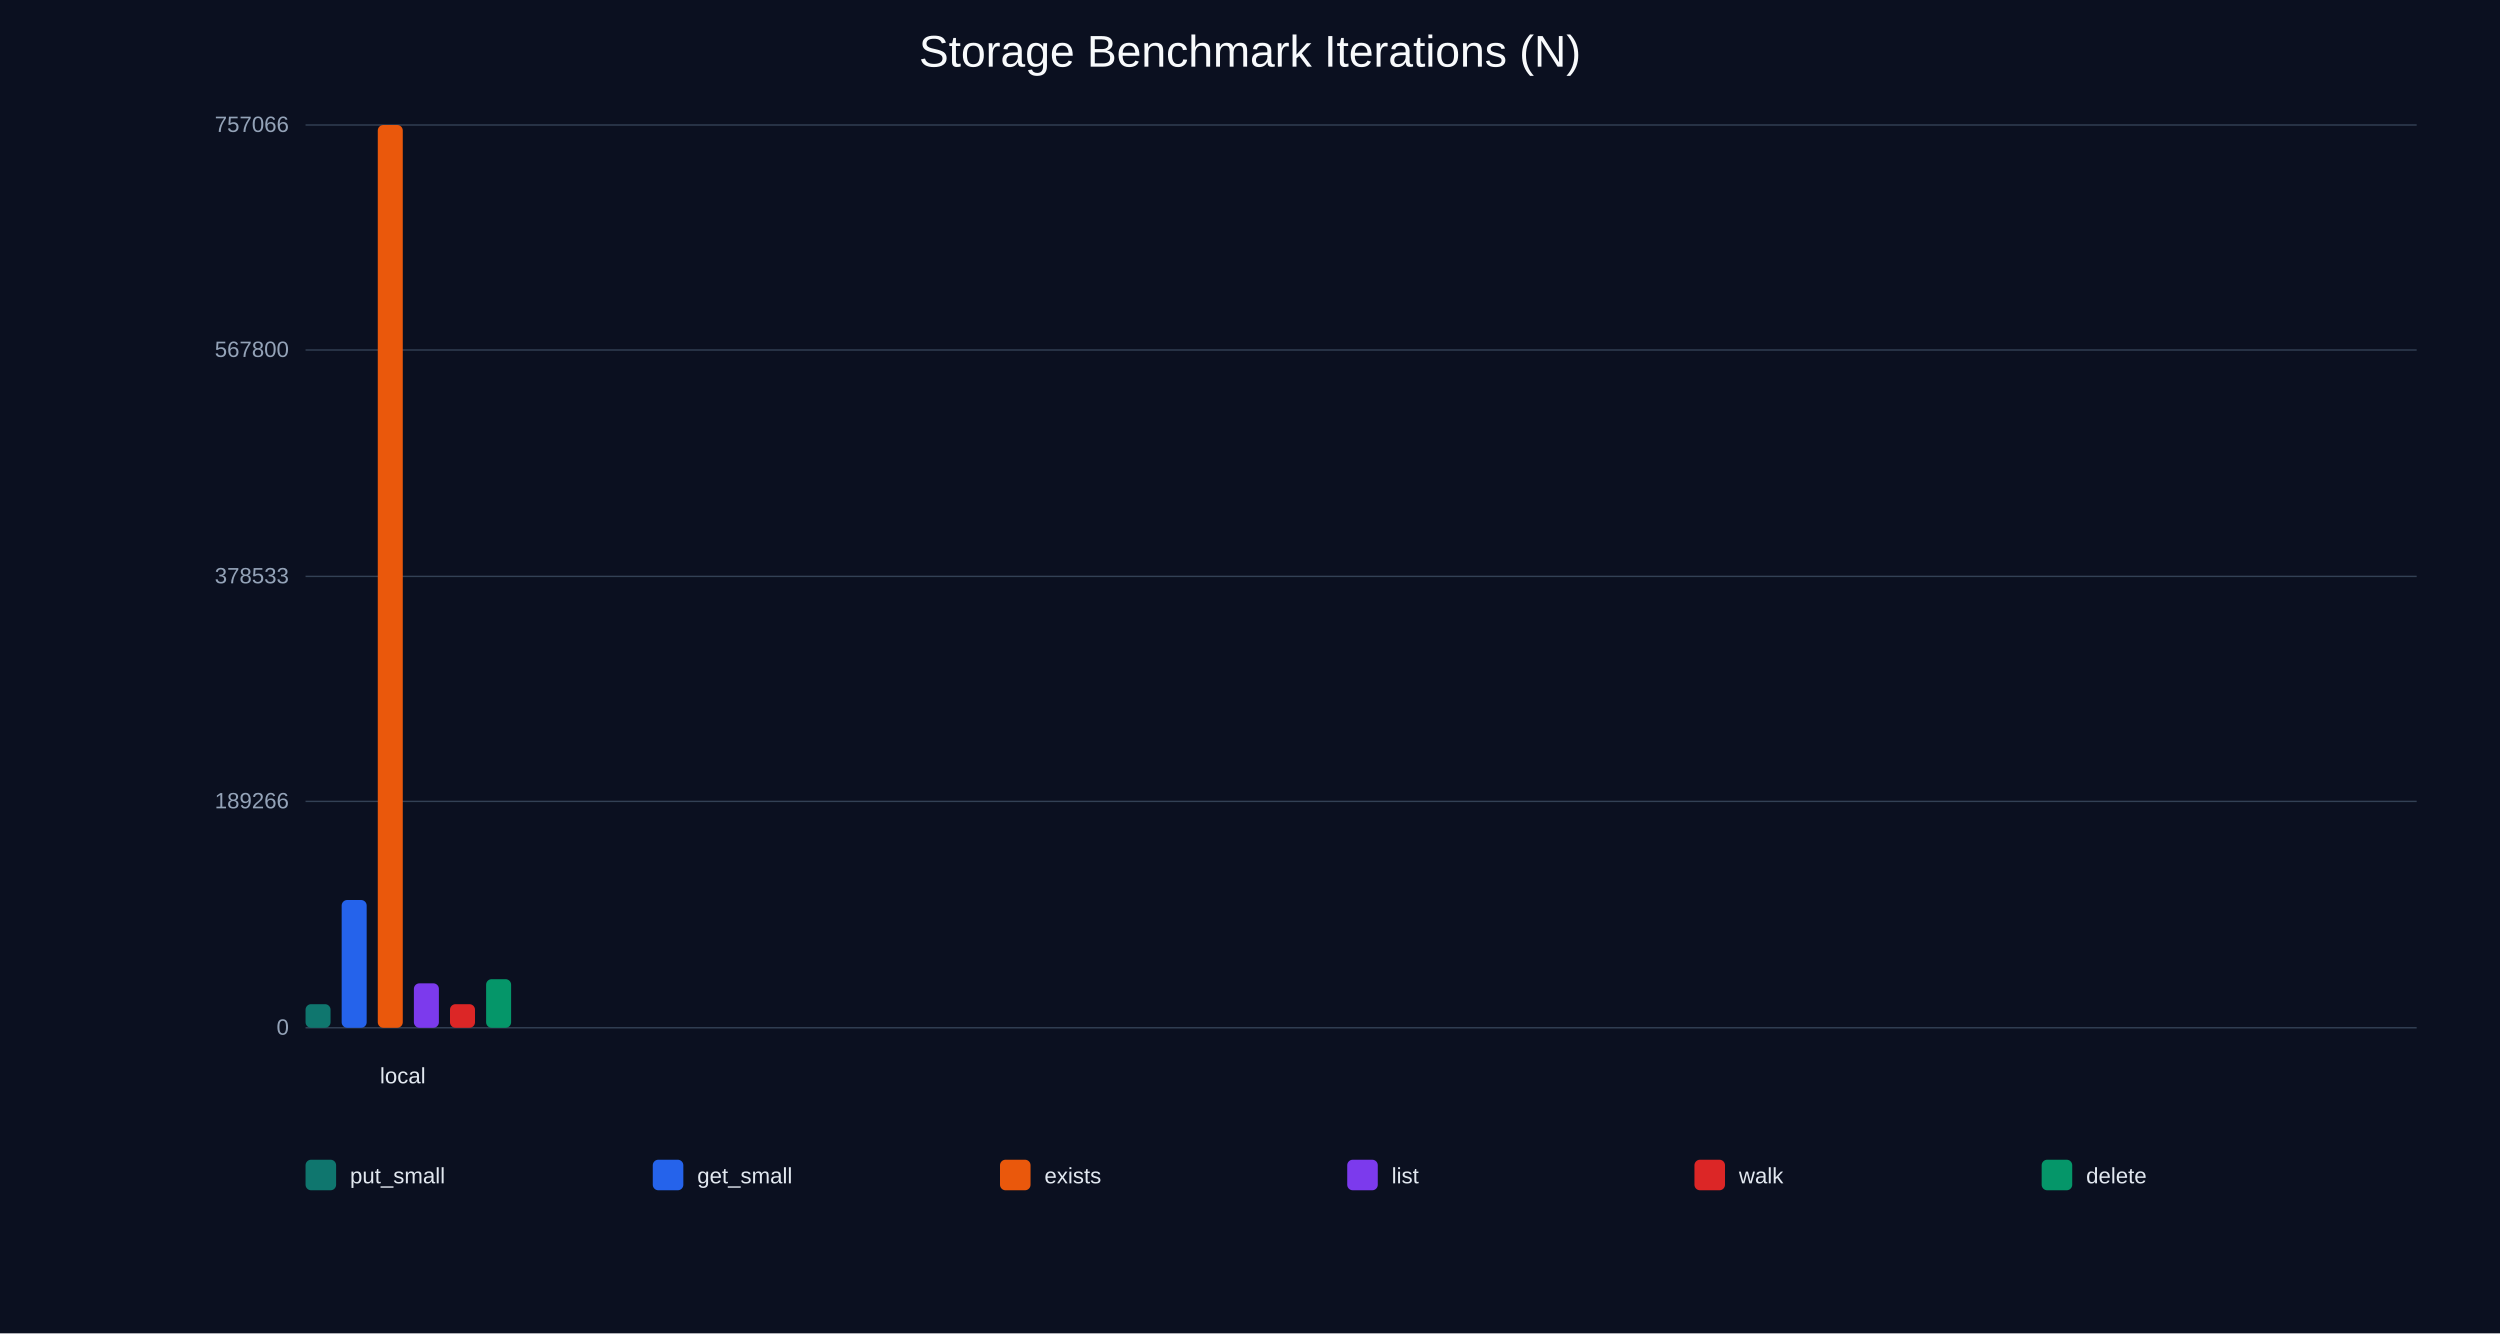
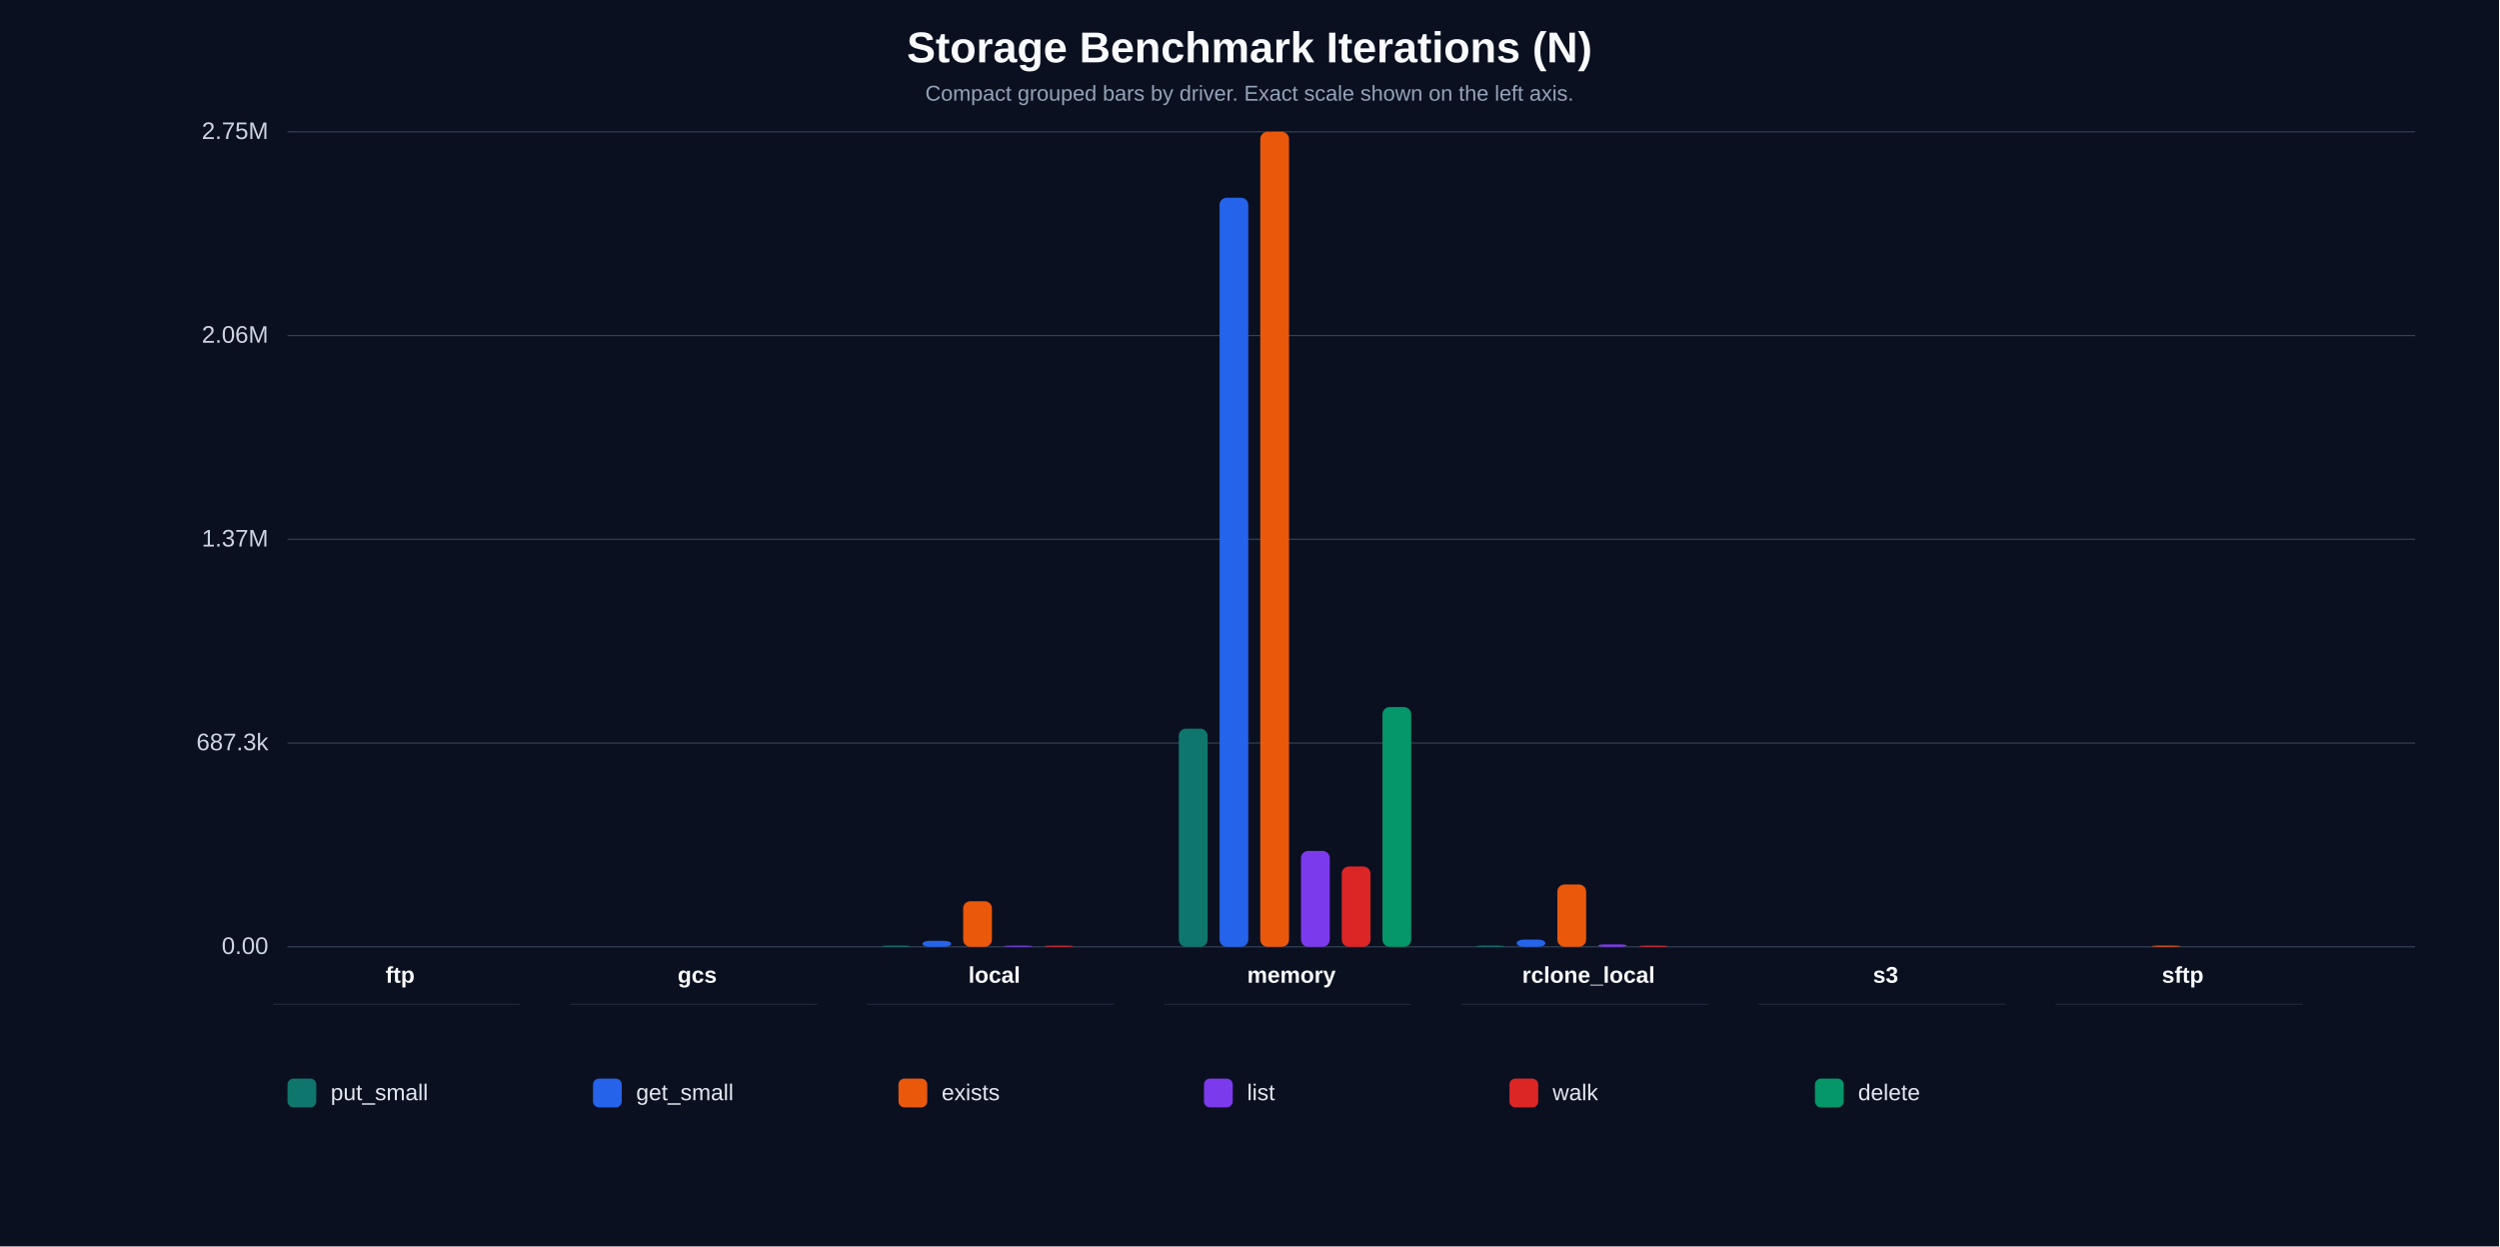
- <svg xmlns="http://www.w3.org/2000/svg" width="1800" height="960" viewBox="0 0 1800 960">
+ <svg xmlns="http://www.w3.org/2000/svg" width="2086" height="1040" viewBox="0 0 2086 1040">
  <rect width="100%" height="100%" fill="#0b1020" />
-   <text x="900" y="48" text-anchor="middle" fill="#f8fafc" font-size="32" font-family="Arial, sans-serif">Storage Benchmark Iterations (N)</text>
-   <line x1="220" y1="90" x2="1740" y2="90" stroke="#334155" stroke-width="1" />
-   <text x="208" y="95" fill="#94a3b8" font-size="16" text-anchor="end" font-family="Arial, sans-serif">757066</text>
-   <line x1="220" y1="252" x2="1740" y2="252" stroke="#334155" stroke-width="1" />
-   <text x="208" y="257" fill="#94a3b8" font-size="16" text-anchor="end" font-family="Arial, sans-serif">567800</text>
-   <line x1="220" y1="415" x2="1740" y2="415" stroke="#334155" stroke-width="1" />
-   <text x="208" y="420" fill="#94a3b8" font-size="16" text-anchor="end" font-family="Arial, sans-serif">378533</text>
-   <line x1="220" y1="577" x2="1740" y2="577" stroke="#334155" stroke-width="1" />
-   <text x="208" y="582" fill="#94a3b8" font-size="16" text-anchor="end" font-family="Arial, sans-serif">189266</text>
-   <line x1="220" y1="740" x2="1740" y2="740" stroke="#334155" stroke-width="1" />
-   <text x="208" y="745" fill="#94a3b8" font-size="16" text-anchor="end" font-family="Arial, sans-serif">0</text>
-   <rect x="220" y="723" width="18" height="17" rx="4" fill="#0f766e" />
-   <rect x="246" y="648" width="18" height="92" rx="4" fill="#2563eb" />
-   <rect x="272" y="90" width="18" height="650" rx="4" fill="#ea580c" />
-   <rect x="298" y="708" width="18" height="32" rx="4" fill="#7c3aed" />
-   <rect x="324" y="723" width="18" height="17" rx="4" fill="#dc2626" />
-   <rect x="350" y="705" width="18" height="35" rx="4" fill="#059669" />
-   <text x="290" y="780" fill="#e2e8f0" font-size="16" text-anchor="middle" font-family="Arial, sans-serif">local</text>
-   <rect x="220" y="835" width="22" height="22" rx="4" fill="#0f766e" />
-   <text x="252" y="852" fill="#e2e8f0" font-size="16" font-family="Arial, sans-serif">put_small</text>
-   <rect x="470" y="835" width="22" height="22" rx="4" fill="#2563eb" />
-   <text x="502" y="852" fill="#e2e8f0" font-size="16" font-family="Arial, sans-serif">get_small</text>
-   <rect x="720" y="835" width="22" height="22" rx="4" fill="#ea580c" />
-   <text x="752" y="852" fill="#e2e8f0" font-size="16" font-family="Arial, sans-serif">exists</text>
-   <rect x="970" y="835" width="22" height="22" rx="4" fill="#7c3aed" />
-   <text x="1002" y="852" fill="#e2e8f0" font-size="16" font-family="Arial, sans-serif">list</text>
-   <rect x="1220" y="835" width="22" height="22" rx="4" fill="#dc2626" />
-   <text x="1252" y="852" fill="#e2e8f0" font-size="16" font-family="Arial, sans-serif">walk</text>
-   <rect x="1470" y="835" width="22" height="22" rx="4" fill="#059669" />
-   <text x="1502" y="852" fill="#e2e8f0" font-size="16" font-family="Arial, sans-serif">delete</text>
+   <text x="1043" y="52" text-anchor="middle" fill="#f8fafc" font-size="36" font-family="Arial, sans-serif" font-weight="700">Storage Benchmark Iterations (N)</text>
+   <text x="1043" y="84" text-anchor="middle" fill="#94a3b8" font-size="18" font-family="Arial, sans-serif">Compact grouped bars by driver. Exact scale shown on the left axis.</text>
+   <line x1="240" y1="110" x2="2016" y2="110" stroke="#334155" stroke-width="1" />
+   <text x="224" y="116" fill="#cbd5e1" font-size="20" text-anchor="end" font-family="Arial, sans-serif">2.75M</text>
+   <line x1="240" y1="280" x2="2016" y2="280" stroke="#334155" stroke-width="1" />
+   <text x="224" y="286" fill="#cbd5e1" font-size="20" text-anchor="end" font-family="Arial, sans-serif">2.06M</text>
+   <line x1="240" y1="450" x2="2016" y2="450" stroke="#334155" stroke-width="1" />
+   <text x="224" y="456" fill="#cbd5e1" font-size="20" text-anchor="end" font-family="Arial, sans-serif">1.37M</text>
+   <line x1="240" y1="620" x2="2016" y2="620" stroke="#334155" stroke-width="1" />
+   <text x="224" y="626" fill="#cbd5e1" font-size="20" text-anchor="end" font-family="Arial, sans-serif">687.3k</text>
+   <line x1="240" y1="790" x2="2016" y2="790" stroke="#334155" stroke-width="1" />
+   <text x="224" y="796" fill="#cbd5e1" font-size="20" text-anchor="end" font-family="Arial, sans-serif">0.00</text>
+   <rect x="240" y="790" width="24" height="0" rx="6" fill="#0f766e" />
+   <rect x="274" y="790" width="24" height="0" rx="6" fill="#2563eb" />
+   <rect x="308" y="790" width="24" height="0" rx="6" fill="#ea580c" />
+   <rect x="342" y="790" width="24" height="0" rx="6" fill="#7c3aed" />
+   <rect x="376" y="790" width="24" height="0" rx="6" fill="#dc2626" />
+   <rect x="410" y="790" width="24" height="0" rx="6" fill="#059669" />
+   <text x="334" y="820" fill="#f8fafc" font-size="19" text-anchor="middle" font-family="Arial, sans-serif" font-weight="700">ftp</text>
+   <line x1="228" y1="838" x2="434" y2="838" stroke="#1e293b" stroke-width="1" />
+   <rect x="488" y="790" width="24" height="0" rx="6" fill="#0f766e" />
+   <rect x="522" y="790" width="24" height="0" rx="6" fill="#2563eb" />
+   <rect x="556" y="790" width="24" height="0" rx="6" fill="#ea580c" />
+   <rect x="590" y="790" width="24" height="0" rx="6" fill="#7c3aed" />
+   <rect x="624" y="790" width="24" height="0" rx="6" fill="#dc2626" />
+   <rect x="658" y="790" width="24" height="0" rx="6" fill="#059669" />
+   <text x="582" y="820" fill="#f8fafc" font-size="19" text-anchor="middle" font-family="Arial, sans-serif" font-weight="700">gcs</text>
+   <line x1="476" y1="838" x2="682" y2="838" stroke="#1e293b" stroke-width="1" />
+   <rect x="736" y="789" width="24" height="1" rx="6" fill="#0f766e" />
+   <rect x="770" y="785" width="24" height="5" rx="6" fill="#2563eb" />
+   <rect x="804" y="752" width="24" height="38" rx="6" fill="#ea580c" />
+   <rect x="838" y="789" width="24" height="1" rx="6" fill="#7c3aed" />
+   <rect x="872" y="789" width="24" height="1" rx="6" fill="#dc2626" />
+   <rect x="906" y="790" width="24" height="0" rx="6" fill="#059669" />
+   <text x="830" y="820" fill="#f8fafc" font-size="19" text-anchor="middle" font-family="Arial, sans-serif" font-weight="700">local</text>
+   <line x1="724" y1="838" x2="930" y2="838" stroke="#1e293b" stroke-width="1" />
+   <rect x="984" y="608" width="24" height="182" rx="6" fill="#0f766e" />
+   <rect x="1018" y="165" width="24" height="625" rx="6" fill="#2563eb" />
+   <rect x="1052" y="110" width="24" height="680" rx="6" fill="#ea580c" />
+   <rect x="1086" y="710" width="24" height="80" rx="6" fill="#7c3aed" />
+   <rect x="1120" y="723" width="24" height="67" rx="6" fill="#dc2626" />
+   <rect x="1154" y="590" width="24" height="200" rx="6" fill="#059669" />
+   <text x="1078" y="820" fill="#f8fafc" font-size="19" text-anchor="middle" font-family="Arial, sans-serif" font-weight="700">memory</text>
+   <line x1="972" y1="838" x2="1178" y2="838" stroke="#1e293b" stroke-width="1" />
+   <rect x="1232" y="789" width="24" height="1" rx="6" fill="#0f766e" />
+   <rect x="1266" y="784" width="24" height="6" rx="6" fill="#2563eb" />
+   <rect x="1300" y="738" width="24" height="52" rx="6" fill="#ea580c" />
+   <rect x="1334" y="788" width="24" height="2" rx="6" fill="#7c3aed" />
+   <rect x="1368" y="789" width="24" height="1" rx="6" fill="#dc2626" />
+   <rect x="1402" y="790" width="24" height="0" rx="6" fill="#059669" />
+   <text x="1326" y="820" fill="#f8fafc" font-size="19" text-anchor="middle" font-family="Arial, sans-serif" font-weight="700">rclone_local</text>
+   <line x1="1220" y1="838" x2="1426" y2="838" stroke="#1e293b" stroke-width="1" />
+   <rect x="1480" y="790" width="24" height="0" rx="6" fill="#0f766e" />
+   <rect x="1514" y="790" width="24" height="0" rx="6" fill="#2563eb" />
+   <rect x="1548" y="790" width="24" height="0" rx="6" fill="#ea580c" />
+   <rect x="1582" y="790" width="24" height="0" rx="6" fill="#7c3aed" />
+   <rect x="1616" y="790" width="24" height="0" rx="6" fill="#dc2626" />
+   <rect x="1650" y="790" width="24" height="0" rx="6" fill="#059669" />
+   <text x="1574" y="820" fill="#f8fafc" font-size="19" text-anchor="middle" font-family="Arial, sans-serif" font-weight="700">s3</text>
+   <line x1="1468" y1="838" x2="1674" y2="838" stroke="#1e293b" stroke-width="1" />
+   <rect x="1728" y="790" width="24" height="0" rx="6" fill="#0f766e" />
+   <rect x="1762" y="790" width="24" height="0" rx="6" fill="#2563eb" />
+   <rect x="1796" y="789" width="24" height="1" rx="6" fill="#ea580c" />
+   <rect x="1830" y="790" width="24" height="0" rx="6" fill="#7c3aed" />
+   <rect x="1864" y="790" width="24" height="0" rx="6" fill="#dc2626" />
+   <rect x="1898" y="790" width="24" height="0" rx="6" fill="#059669" />
+   <text x="1822" y="820" fill="#f8fafc" font-size="19" text-anchor="middle" font-family="Arial, sans-serif" font-weight="700">sftp</text>
+   <line x1="1716" y1="838" x2="1922" y2="838" stroke="#1e293b" stroke-width="1" />
+   <rect x="240" y="900" width="24" height="24" rx="5" fill="#0f766e" />
+   <text x="276" y="918" fill="#e2e8f0" font-size="19" font-family="Arial, sans-serif">put_small</text>
+   <rect x="495" y="900" width="24" height="24" rx="5" fill="#2563eb" />
+   <text x="531" y="918" fill="#e2e8f0" font-size="19" font-family="Arial, sans-serif">get_small</text>
+   <rect x="750" y="900" width="24" height="24" rx="5" fill="#ea580c" />
+   <text x="786" y="918" fill="#e2e8f0" font-size="19" font-family="Arial, sans-serif">exists</text>
+   <rect x="1005" y="900" width="24" height="24" rx="5" fill="#7c3aed" />
+   <text x="1041" y="918" fill="#e2e8f0" font-size="19" font-family="Arial, sans-serif">list</text>
+   <rect x="1260" y="900" width="24" height="24" rx="5" fill="#dc2626" />
+   <text x="1296" y="918" fill="#e2e8f0" font-size="19" font-family="Arial, sans-serif">walk</text>
+   <rect x="1515" y="900" width="24" height="24" rx="5" fill="#059669" />
+   <text x="1551" y="918" fill="#e2e8f0" font-size="19" font-family="Arial, sans-serif">delete</text>
</svg>
